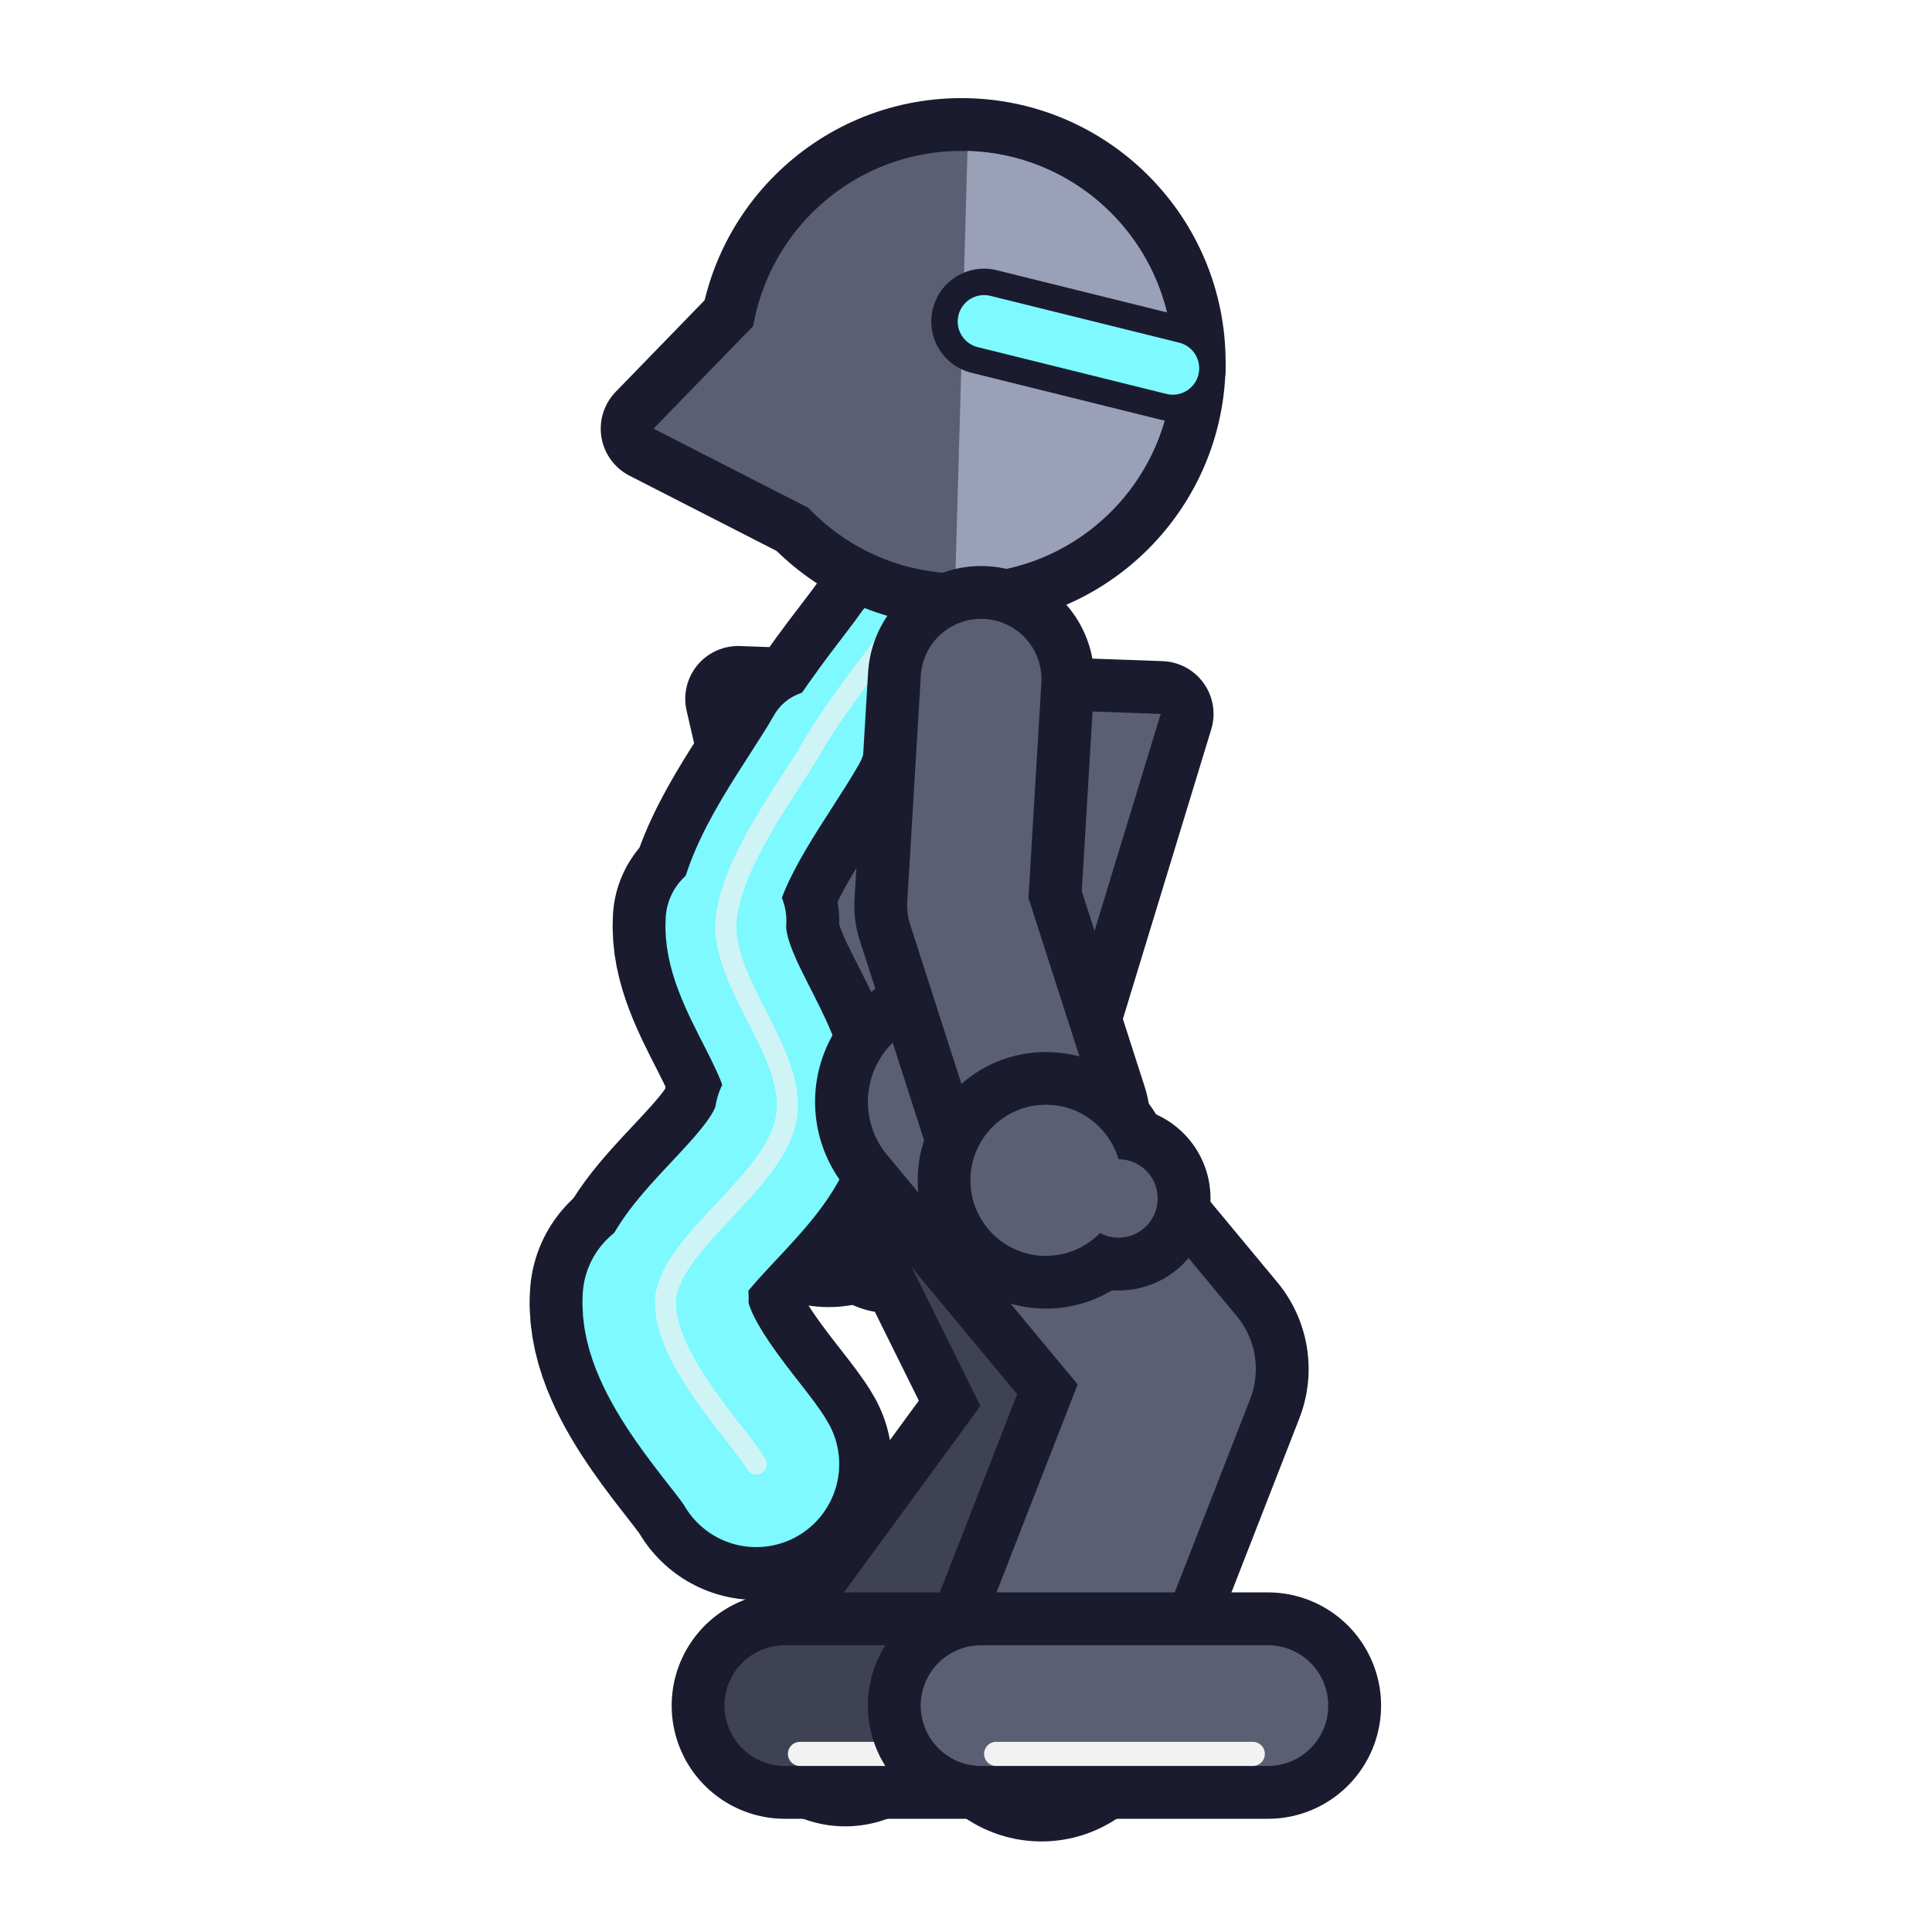
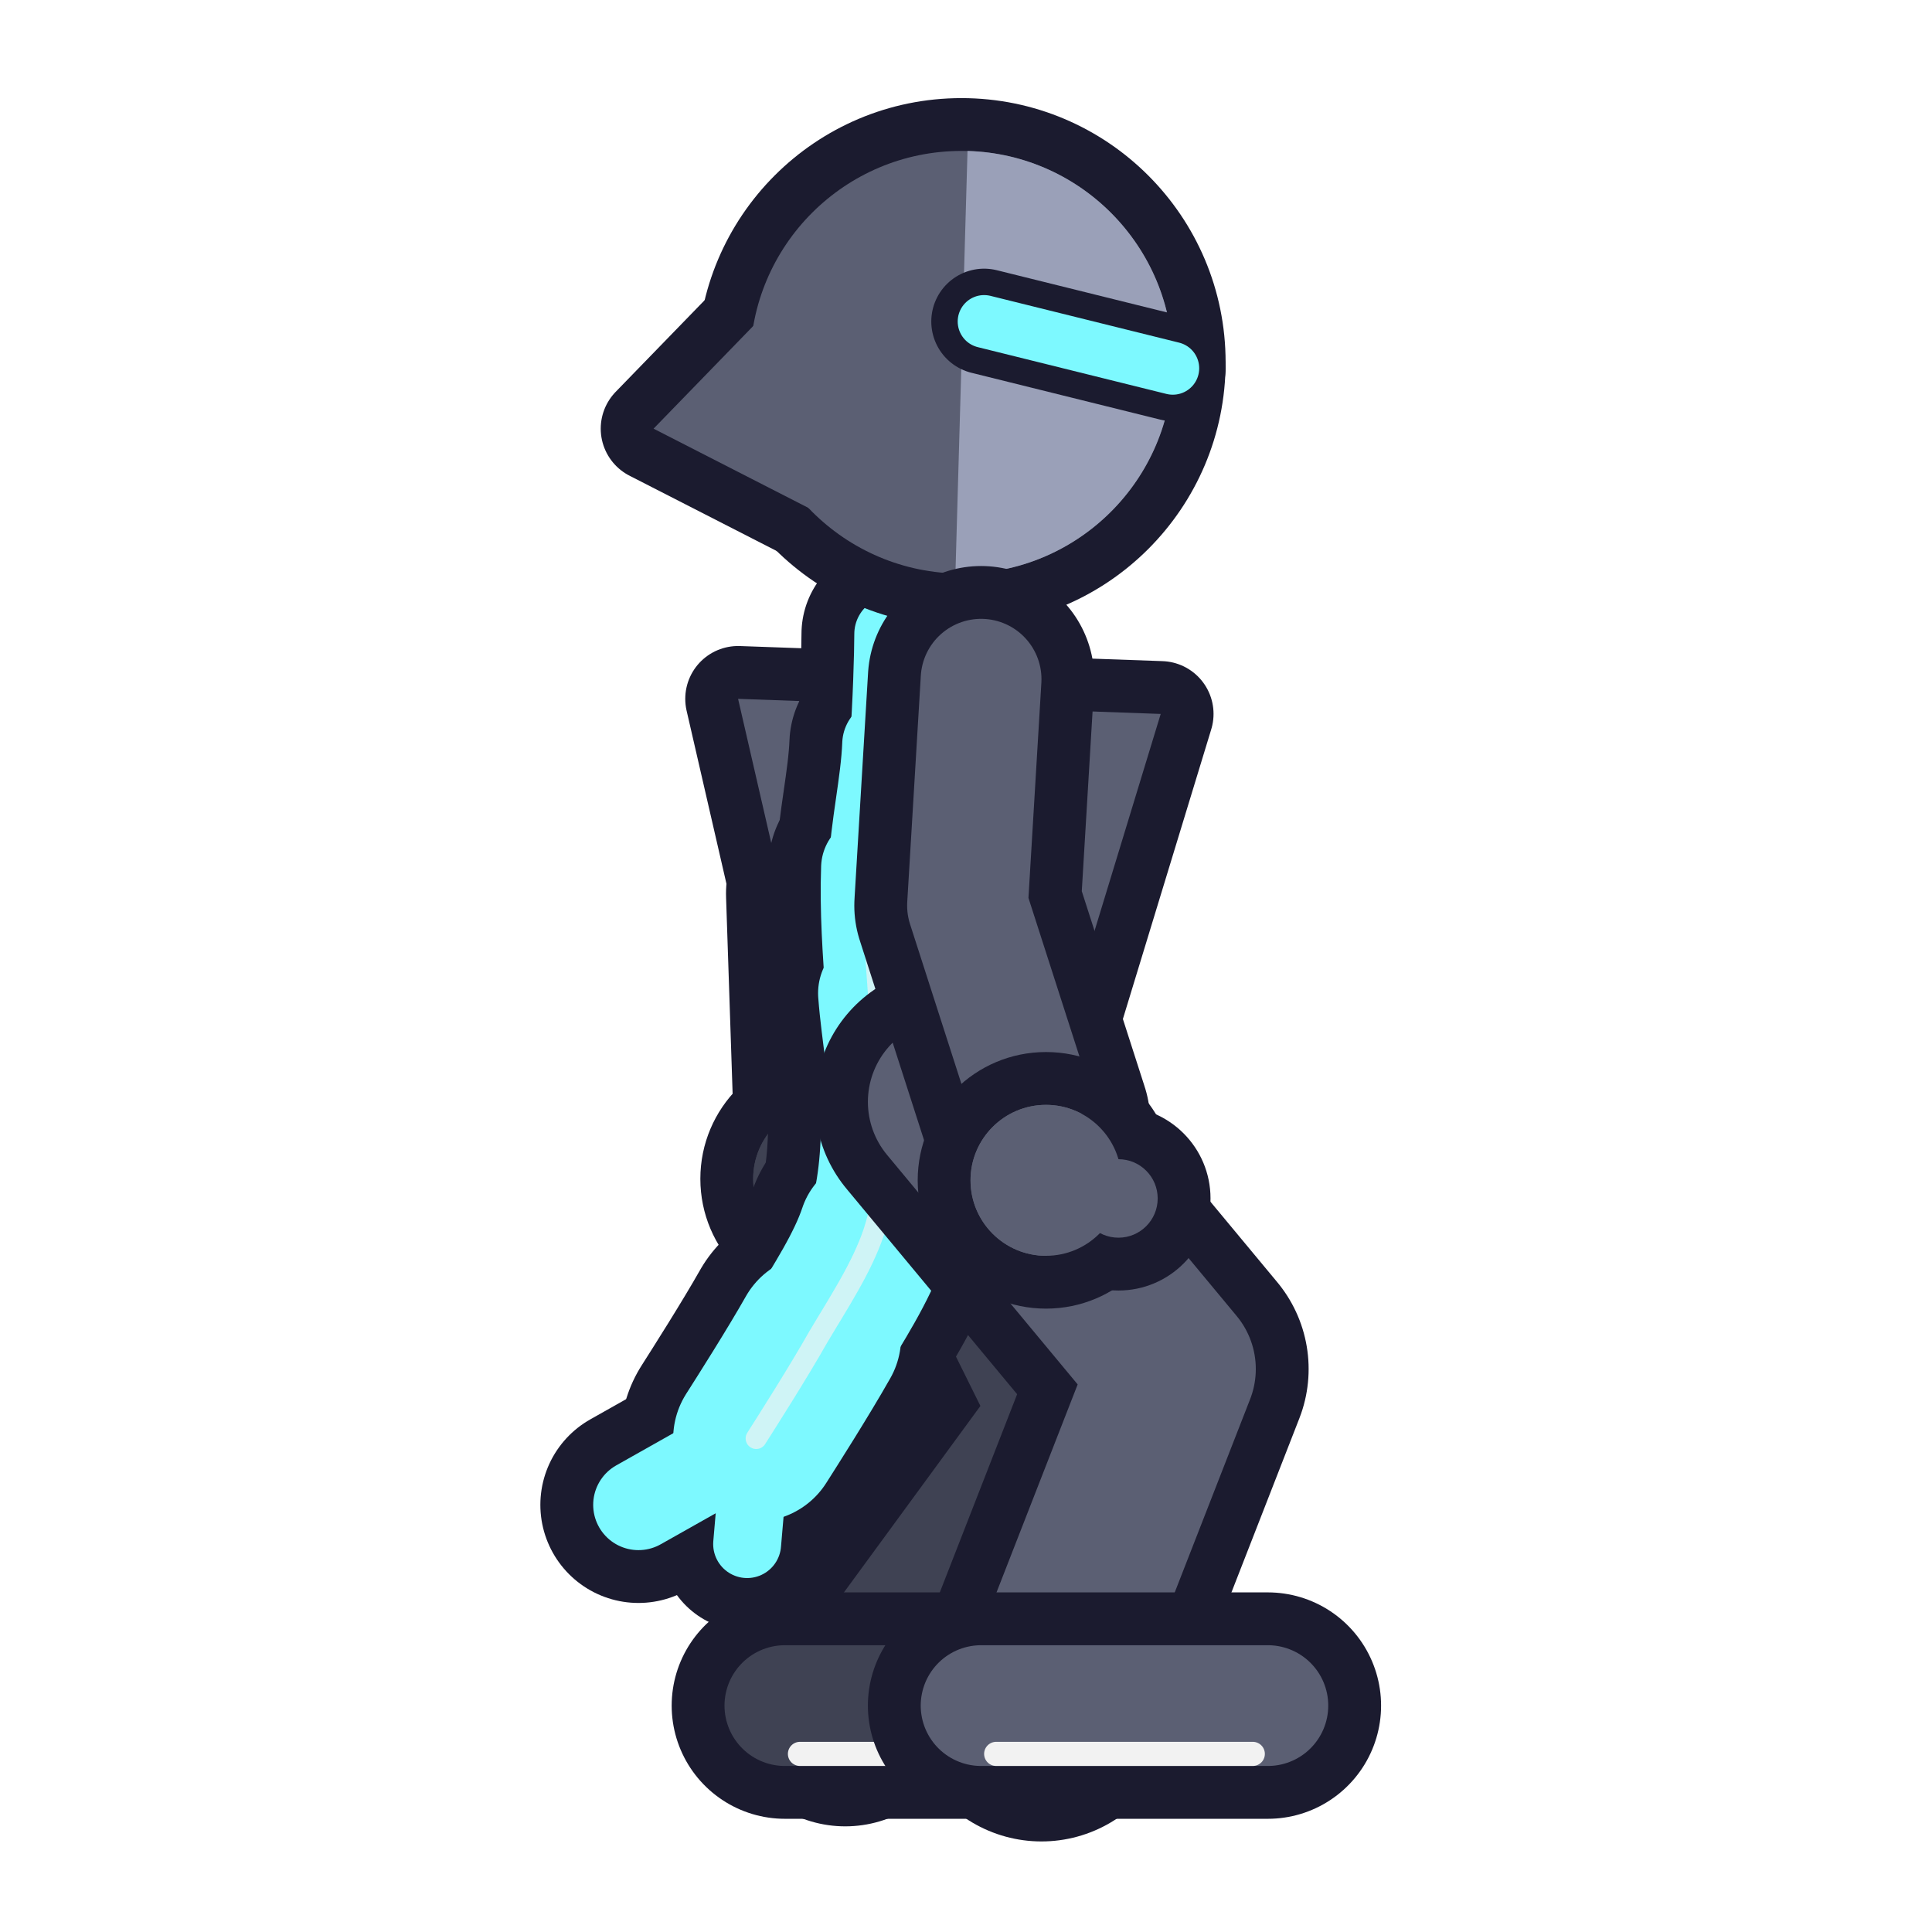
<svg xmlns="http://www.w3.org/2000/svg" viewBox="0 0 128 128" width="128" height="128" shape-rendering="geometricPrecision">
  <polyline points="60,45 55.1,59.2 55.6,74.2" fill="none" stroke="#1b1b2f" stroke-width="14" stroke-linecap="round" stroke-linejoin="round" />
  <polyline points="60,45 55.1,59.2 55.6,74.2" fill="none" stroke="#3f4253" stroke-width="7" stroke-linecap="round" stroke-linejoin="round" />
  <circle cx="54.9" cy="78.1" r="8.5" fill="#1b1b2f" />
  <circle cx="54.9" cy="78.1" r="5" fill="#3f4253" />
  <circle cx="59" cy="80.9" r="6.1" fill="#1b1b2f" />
  <circle cx="59" cy="80.9" r="2.6" fill="#3f4253" />
  <circle cx="54.9" cy="78.1" r="5" fill="#3f4253" />
  <polyline points="60,73 70.2,93.6 56,113" fill="none" stroke="#1b1b2f" stroke-width="16" stroke-linecap="round" stroke-linejoin="round" />
  <polyline points="60,73 70.2,93.6 56,113" fill="none" stroke="#3f4253" stroke-width="9" stroke-linecap="round" stroke-linejoin="round" />
  <polyline points="52,113 71,113" fill="none" stroke="#1b1b2f" stroke-width="15" stroke-linecap="round" stroke-linejoin="round" />
  <polyline points="52,113 71,113" fill="none" stroke="#3f4253" stroke-width="8" stroke-linecap="round" stroke-linejoin="round" />
  <polyline points="53,116.2 70,116.2" fill="none" stroke="#f2f2f2" stroke-width="1.6" stroke-linecap="round" />
  <polygon points="48.9,46.3 55,72.8 69,73.2 76.9,47.3" fill="#5b5f73" stroke="#1b1b2f" stroke-width="7" stroke-linejoin="round" />
  <polygon points="48.9,46.3 55,72.8 69,73.2 76.9,47.3" fill="#5b5f73" stroke="none" />
  <polyline points="63.1,41 63,45" fill="none" stroke="#1b1b2f" stroke-width="15" stroke-linecap="round" stroke-linejoin="round" />
  <polyline points="63.1,41 63,45" fill="none" stroke="#5b5f73" stroke-width="8" stroke-linecap="round" stroke-linejoin="round" />
-   <path d="M 59.1,42 C 58.3,43.2 56,45.9 54.1,49" fill="none" stroke="#1b1b2f" stroke-width="12" stroke-linecap="round" />
-   <path d="M 54.1,49 C 52.3,52.2 48.5,56.9 48.1,61" fill="none" stroke="#1b1b2f" stroke-width="13.5" stroke-linecap="round" />
-   <path d="M 48.1,61 C 47.8,65.2 52.8,69.9 52.1,74" fill="none" stroke="#1b1b2f" stroke-width="15" stroke-linecap="round" />
-   <path d="M 52.1,74 C 51.5,78.2 44.5,82.2 44.1,86" fill="none" stroke="#1b1b2f" stroke-width="16.5" stroke-linecap="round" />
-   <path d="M 44.1,86 C 43.8,89.9 49.1,95.2 50.1,97" fill="none" stroke="#1b1b2f" stroke-width="18" stroke-linecap="round" />
-   <path d="M 59.1,42 C 58.3,43.2 56,45.9 54.1,49" fill="none" stroke="#7df9ff" stroke-width="5" stroke-linecap="round" />
-   <path d="M 54.1,49 C 52.3,52.2 48.5,56.9 48.1,61" fill="none" stroke="#7df9ff" stroke-width="6.5" stroke-linecap="round" />
-   <path d="M 48.1,61 C 47.8,65.2 52.8,69.9 52.1,74" fill="none" stroke="#7df9ff" stroke-width="8" stroke-linecap="round" />
-   <path d="M 52.1,74 C 51.5,78.2 44.5,82.2 44.1,86" fill="none" stroke="#7df9ff" stroke-width="9.5" stroke-linecap="round" />
-   <path d="M 44.1,86 C 43.8,89.9 49.1,95.2 50.1,97" fill="none" stroke="#7df9ff" stroke-width="11" stroke-linecap="round" />
-   <path d="M 59.1,42 C 58.3,43.2 56,45.9 54.1,49 C 52.3,52.2 48.5,56.9 48.1,61 C 47.8,65.2 52.8,69.9 52.1,74 C 51.5,78.2 44.5,82.2 44.1,86 C 43.8,89.9 49.1,95.2 50.1,97" fill="none" stroke="#f2f2f2" stroke-width="1.4" stroke-linecap="round" stroke-linejoin="round" opacity="0.7" />
+   <path d="M 59.1,42 C 59.1,43.2 59,46.7 58.8,49.3" fill="none" stroke="#1b1b2f" stroke-width="12" stroke-linecap="round" />
+   <path d="M 58.8,49.3 C 58.7,51.9 58,54.8 57.9,57.5" fill="none" stroke="#1b1b2f" stroke-width="13" stroke-linecap="round" />
+   <path d="M 57.9,57.5 C 57.8,60.3 58,63.1 58.2,65.8" fill="none" stroke="#1b1b2f" stroke-width="14" stroke-linecap="round" />
+   <path d="M 58.2,65.8 C 58.4,68.5 59,71.3 58.9,73.9" fill="none" stroke="#1b1b2f" stroke-width="15" stroke-linecap="round" />
+   <path d="M 58.9,73.9 C 58.9,76.5 58.7,79.1 57.9,81.6" fill="none" stroke="#1b1b2f" stroke-width="16" stroke-linecap="round" />
+   <path d="M 57.9,81.6 C 57.1,84 55.5,86.4 54.2,88.6" fill="none" stroke="#1b1b2f" stroke-width="17" stroke-linecap="round" />
+   <path d="M 54.2,88.6 C 52.9,90.9 50.8,94.2 50.1,95.3" fill="none" stroke="#1b1b2f" stroke-width="18" stroke-linecap="round" />
+   <polyline points="50.1,95.3 42.3,99.7" fill="none" stroke="#1b1b2f" stroke-width="13" stroke-linecap="round" />
+   <polyline points="50.1,95.3 49.5,102.3" fill="none" stroke="#1b1b2f" stroke-width="11.5" stroke-linecap="round" />
+   <path d="M 59.1,42 C 59.1,43.2 59,46.7 58.8,49.3" fill="none" stroke="#7df9ff" stroke-width="5" stroke-linecap="round" />
+   <path d="M 58.8,49.3 C 58.7,51.9 58,54.8 57.9,57.5" fill="none" stroke="#7df9ff" stroke-width="6" stroke-linecap="round" />
+   <path d="M 57.9,57.5 C 57.8,60.3 58,63.1 58.2,65.8" fill="none" stroke="#7df9ff" stroke-width="7" stroke-linecap="round" />
+   <path d="M 58.2,65.8 C 58.4,68.5 59,71.3 58.9,73.9" fill="none" stroke="#7df9ff" stroke-width="8" stroke-linecap="round" />
+   <path d="M 58.9,73.9 C 58.9,76.5 58.7,79.1 57.9,81.6" fill="none" stroke="#7df9ff" stroke-width="9" stroke-linecap="round" />
+   <path d="M 57.9,81.6 C 57.1,84 55.5,86.4 54.2,88.6" fill="none" stroke="#7df9ff" stroke-width="10" stroke-linecap="round" />
+   <path d="M 54.2,88.6 C 52.9,90.9 50.8,94.2 50.1,95.3" fill="none" stroke="#7df9ff" stroke-width="11" stroke-linecap="round" />
+   <polyline points="50.1,95.3 42.3,99.7" fill="none" stroke="#7df9ff" stroke-width="6" stroke-linecap="round" />
+   <polyline points="50.1,95.3 49.5,102.3" fill="none" stroke="#7df9ff" stroke-width="4.5" stroke-linecap="round" />
+   <path d="M 59.1,42 C 59.1,43.2 59,46.7 58.8,49.3 C 58.7,51.9 58,54.8 57.9,57.5 C 57.8,60.3 58,63.1 58.2,65.8 C 58.4,68.5 59,71.3 58.9,73.9 C 58.9,76.5 58.7,79.1 57.9,81.6 C 57.1,84 55.5,86.4 54.2,88.6 C 52.9,90.9 50.8,94.2 50.1,95.3" fill="none" stroke="#f2f2f2" stroke-width="1.4" stroke-linecap="round" stroke-linejoin="round" opacity="0.7" />
  <polyline points="63,73 77.7,90.7 69,113" fill="none" stroke="#1b1b2f" stroke-width="18" stroke-linecap="round" stroke-linejoin="round" />
  <polyline points="63,73 77.7,90.7 69,113" fill="none" stroke="#5b5f73" stroke-width="11" stroke-linecap="round" stroke-linejoin="round" />
  <polyline points="65,113 84,113" fill="none" stroke="#1b1b2f" stroke-width="15" stroke-linecap="round" stroke-linejoin="round" />
  <polyline points="65,113 84,113" fill="none" stroke="#5b5f73" stroke-width="8" stroke-linecap="round" stroke-linejoin="round" />
  <polyline points="66,116.2 83,116.2" fill="none" stroke="#f2f2f2" stroke-width="1.6" stroke-linecap="round" />
  <polygon points="59.9,11.3 43.3,28.4 60.5,37.2" fill="#5b5f73" stroke="#1b1b2f" stroke-width="7" stroke-linejoin="round" />
  <circle cx="63.7" cy="24" r="17.5" fill="#1b1b2f" />
  <polygon points="59.9,11.3 43.3,28.4 60.5,37.2" fill="#5b5f73" />
  <circle cx="63.7" cy="24" r="14" fill="#5b5f73" />
  <path d="M 64.1,10 A 14 14 0 0 1 63.3,38 Z" fill="#9aa0b8" />
  <polyline points="65.2,21.3 77.7,24.4" fill="none" stroke="#1b1b2f" stroke-width="7" stroke-linecap="round" />
  <polyline points="65.2,21.3 77.7,24.4" fill="none" stroke="#7df9ff" stroke-width="3.5" stroke-linecap="round" />
  <polyline points="65,45 64.1,60 68.7,74.3" fill="none" stroke="#1b1b2f" stroke-width="15" stroke-linecap="round" stroke-linejoin="round" />
  <polyline points="65,45 64.1,60 68.7,74.3" fill="none" stroke="#5b5f73" stroke-width="8" stroke-linecap="round" stroke-linejoin="round" />
  <circle cx="69.3" cy="78.2" r="8.5" fill="#1b1b2f" />
  <circle cx="69.3" cy="78.2" r="5" fill="#5b5f73" />
  <circle cx="74.1" cy="79.4" r="6.1" fill="#1b1b2f" />
  <circle cx="74.1" cy="79.4" r="2.6" fill="#5b5f73" />
  <circle cx="69.3" cy="78.2" r="5" fill="#5b5f73" />
</svg>
